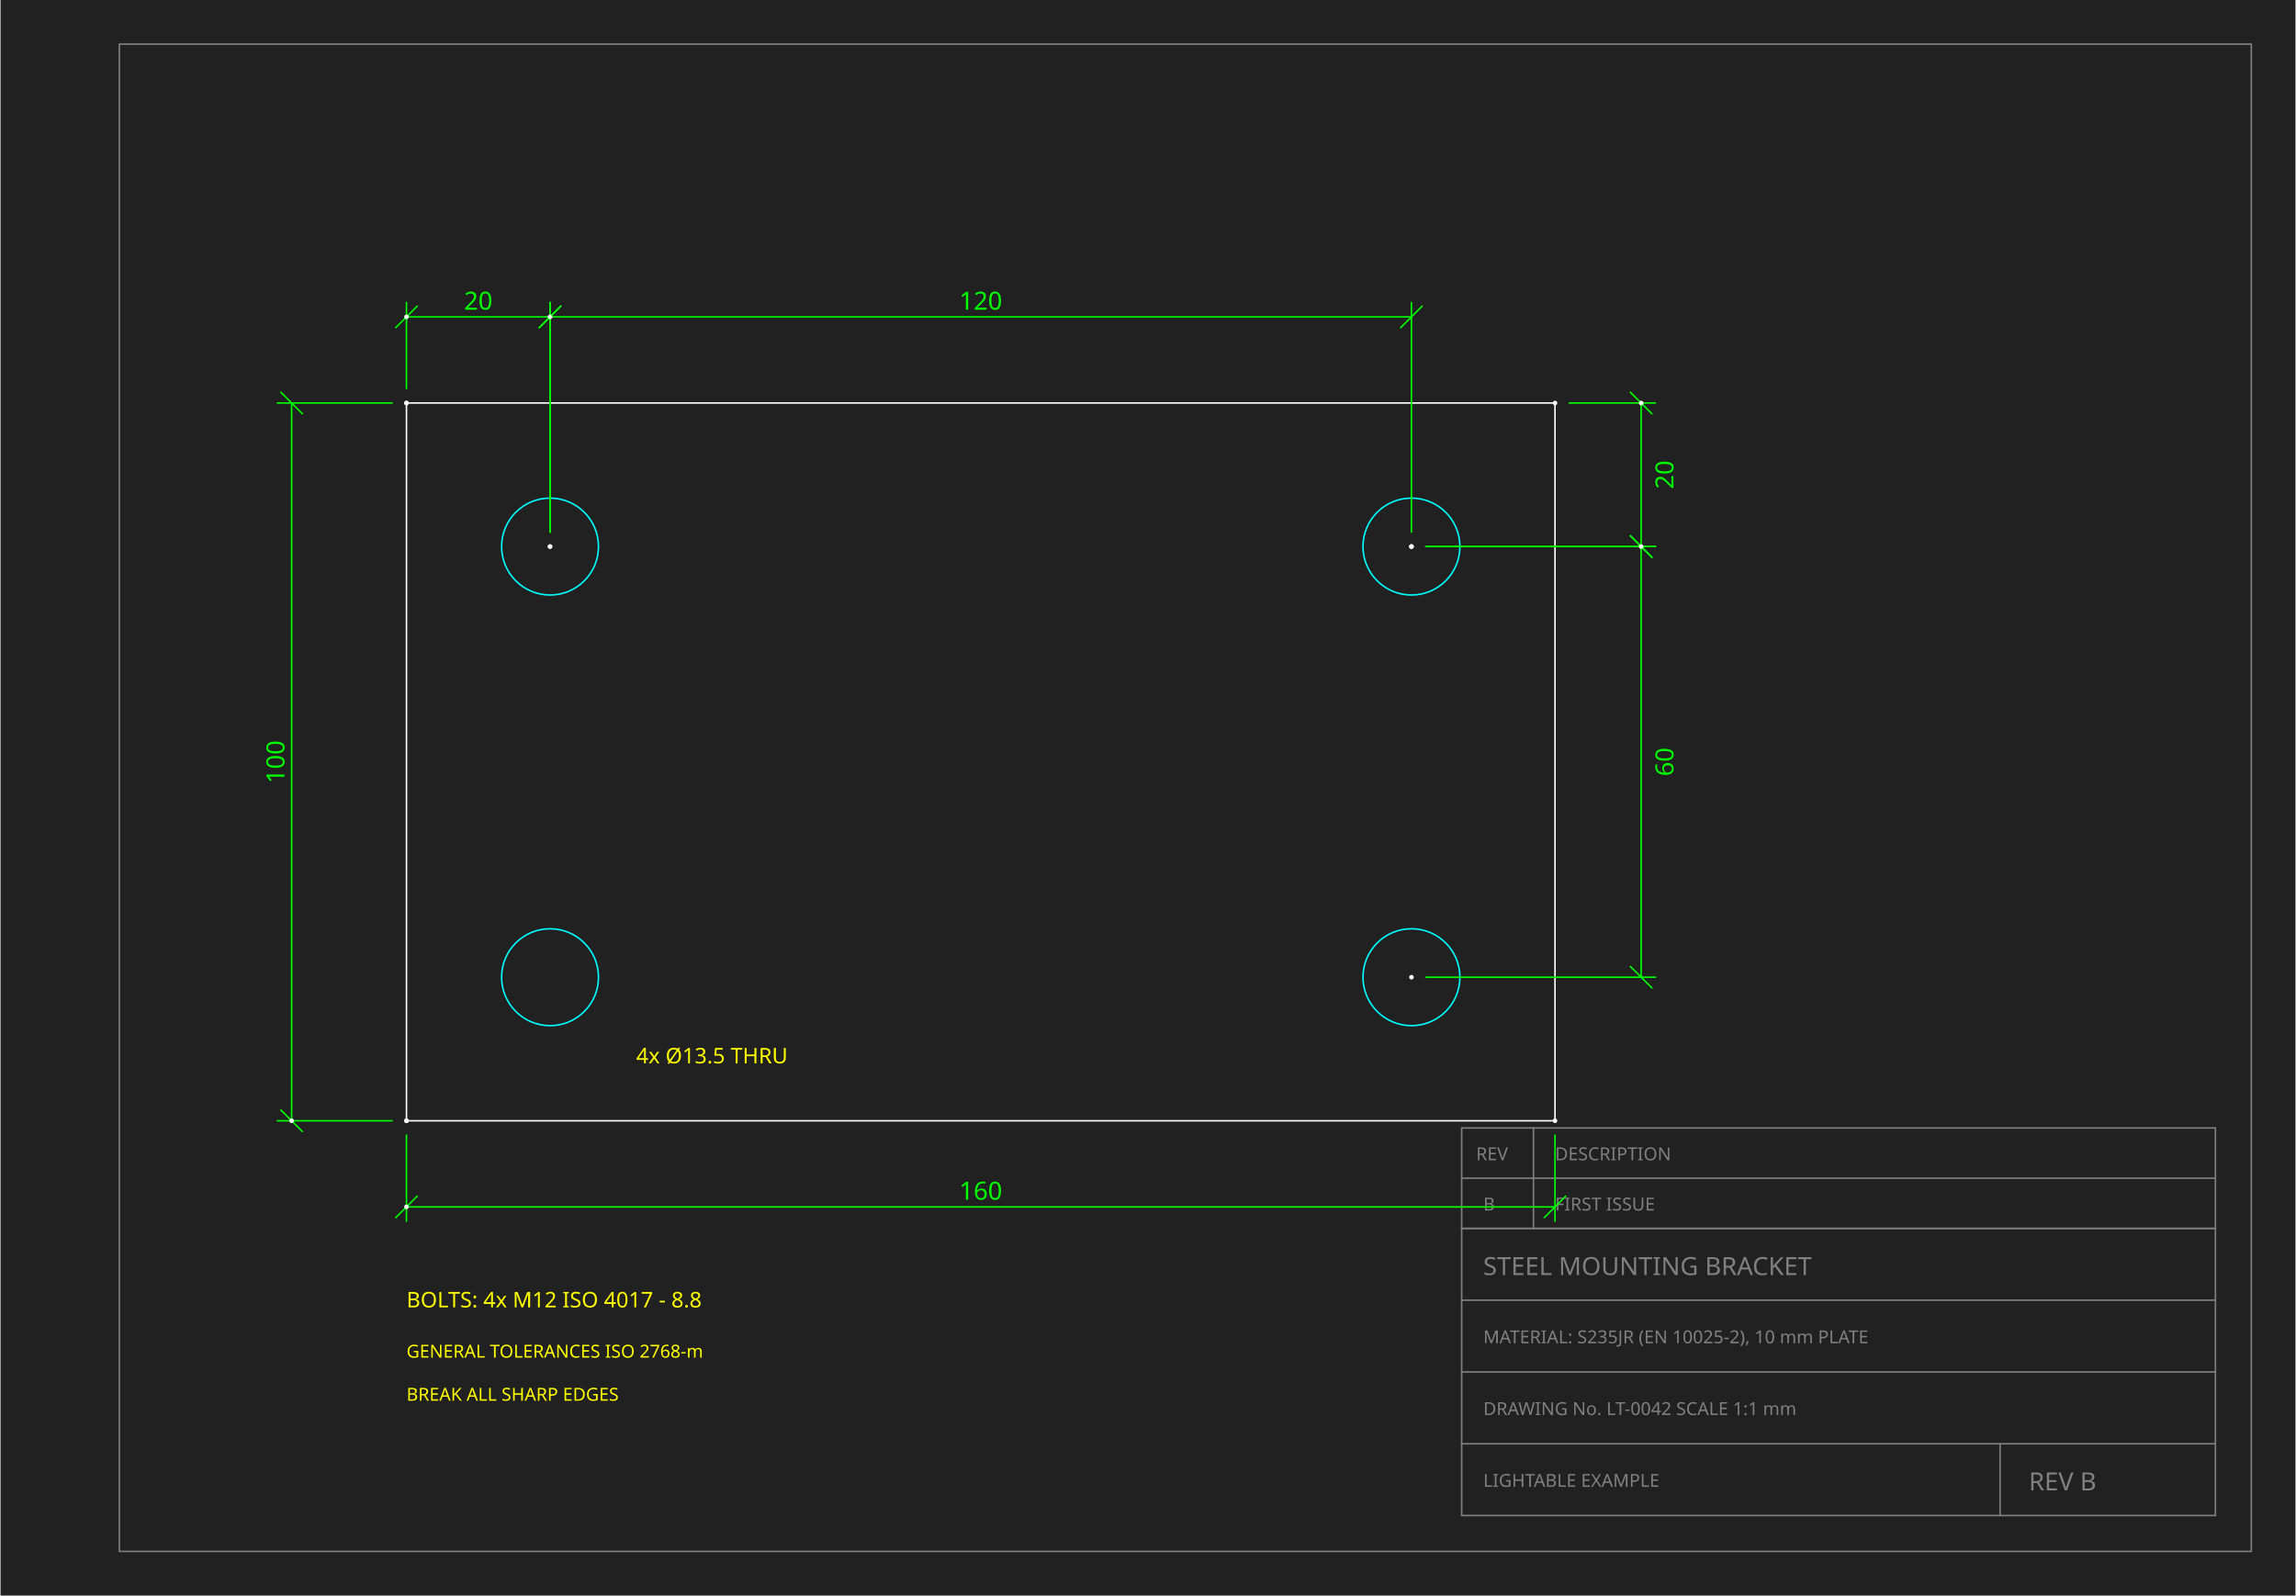
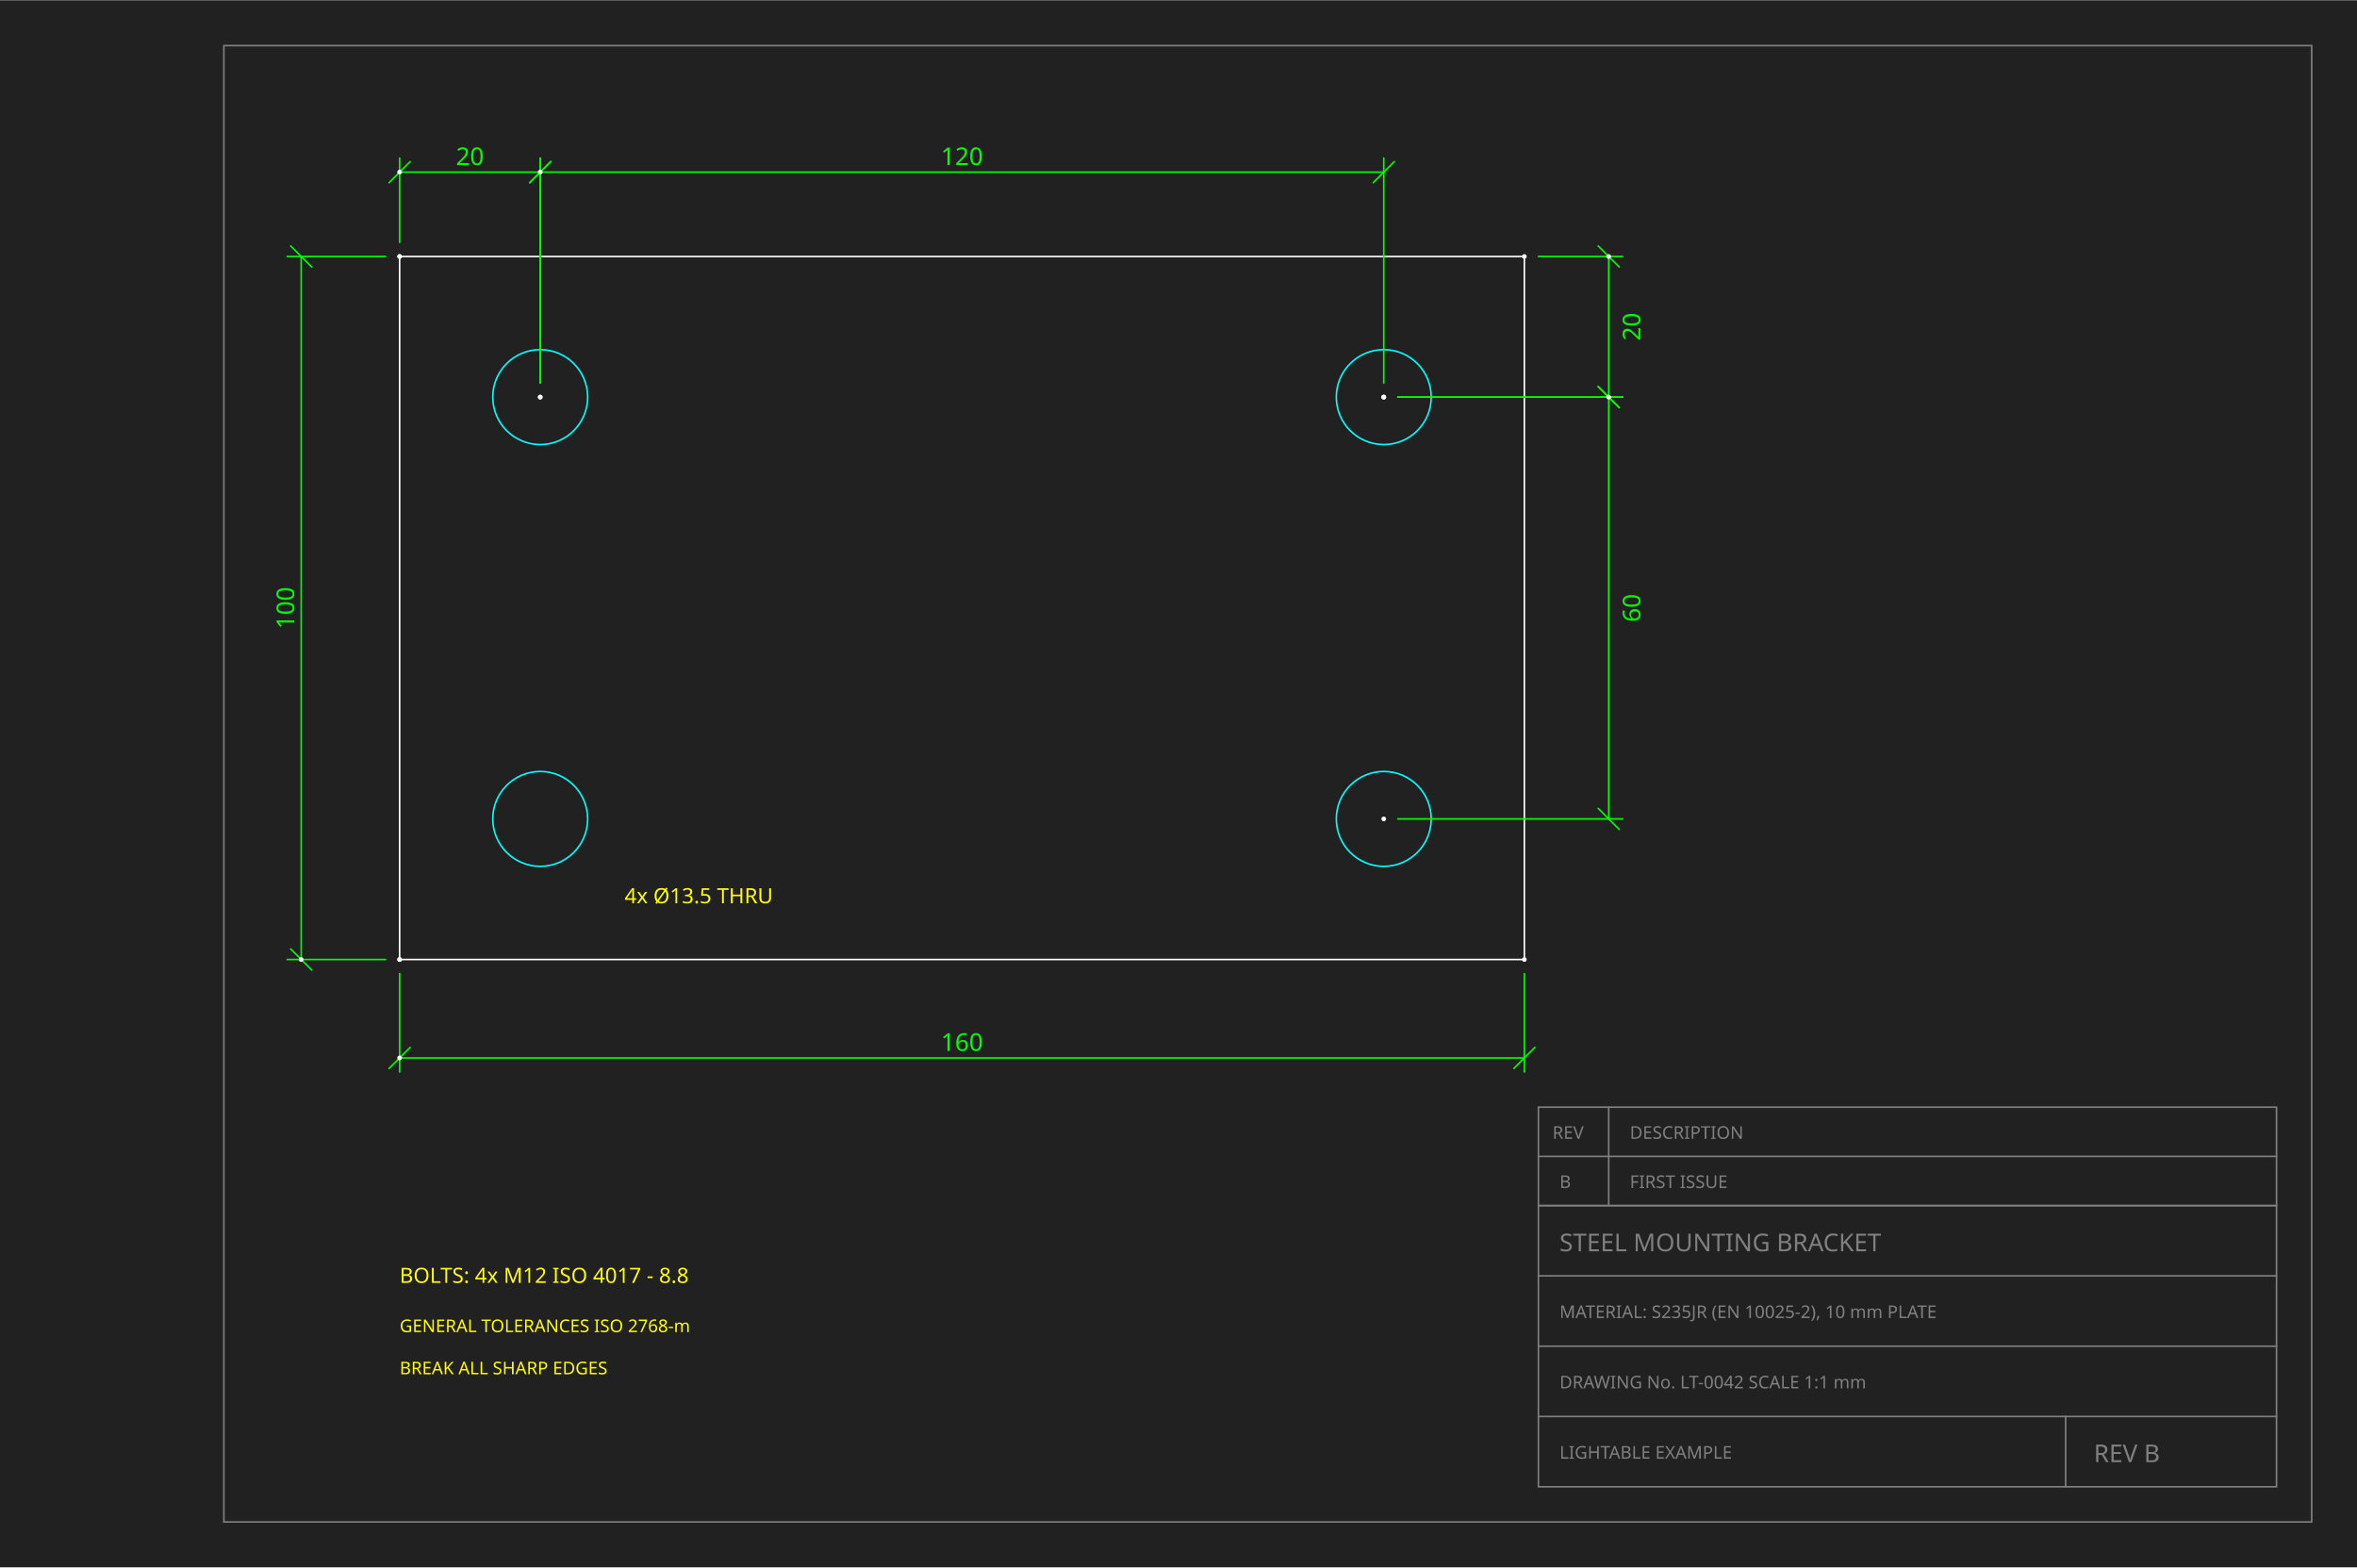
- <svg xmlns="http://www.w3.org/2000/svg" viewBox="-16.548 -216.148 319.696 222.296" width="800" height="556">
-   <rect x="-16.548" y="-216.148" width="319.696" height="222.296" fill="#212121" />
-   <g transform="scale(1 -1)" fill="none" stroke-width="0.213" stroke-linecap="round">
+ <svg xmlns="http://www.w3.org/2000/svg" viewBox="-31.848 -216.448 335.296 222.896" width="800" height="532">
+   <rect x="-31.848" y="-216.448" width="335.296" height="222.896" fill="#212121" />
+   <g transform="scale(1 -1)" fill="none" stroke-width="0.224" stroke-linecap="round">
    <g data-layer="BORDER">
      <path d="M0 0L297 0L297 210L0 210Z" stroke="#808080" />
    </g>
    <g data-layer="TITLE">
      <path d="M187 5L292 5L292 45L187 45Z" stroke="#808080" />
      <path d="M187 15L292 15" stroke="#808080" />
      <path d="M187 25L292 25" stroke="#808080" />
      <path d="M187 35L292 35" stroke="#808080" />
      <path d="M262 5L262 15" stroke="#808080" />
      <text transform="translate(190 38.5) rotate(0) scale(1 -1) skewX(0)" font-size="3.5" font-family="sans-serif" text-anchor="start" dominant-baseline="alphabetic" fill="#808080" stroke="none">STEEL MOUNTING BRACKET</text>
      <text transform="translate(190 29) rotate(0) scale(1 -1) skewX(0)" font-size="2.5" font-family="sans-serif" text-anchor="start" dominant-baseline="alphabetic" fill="#808080" stroke="none">MATERIAL: S235JR (EN 10025-2), 10 mm PLATE</text>
      <text transform="translate(190 19) rotate(0) scale(1 -1) skewX(0)" font-size="2.5" font-family="sans-serif" text-anchor="start" dominant-baseline="alphabetic" fill="#808080" stroke="none">DRAWING No. LT-0042    SCALE 1:1    mm</text>
      <text transform="translate(190 9) rotate(0) scale(1 -1) skewX(0)" font-size="2.5" font-family="sans-serif" text-anchor="start" dominant-baseline="alphabetic" fill="#808080" stroke="none">LIGHTABLE EXAMPLE</text>
      <text transform="translate(266 8.5) rotate(0) scale(1 -1) skewX(0)" font-size="3.5" font-family="sans-serif" text-anchor="start" dominant-baseline="alphabetic" fill="#808080" stroke="none">REV B</text>
      <path d="M187 45L292 45L292 59L187 59Z" stroke="#808080" />
      <path d="M187 52L292 52" stroke="#808080" />
      <path d="M197 45L197 59" stroke="#808080" />
      <text transform="translate(189 54.5) rotate(0) scale(1 -1) skewX(0)" font-size="2.5" font-family="sans-serif" text-anchor="start" dominant-baseline="alphabetic" fill="#808080" stroke="none">REV</text>
      <text transform="translate(200 54.5) rotate(0) scale(1 -1) skewX(0)" font-size="2.5" font-family="sans-serif" text-anchor="start" dominant-baseline="alphabetic" fill="#808080" stroke="none">DESCRIPTION</text>
      <text transform="translate(190 47.5) rotate(0) scale(1 -1) skewX(0)" font-size="2.5" font-family="sans-serif" text-anchor="start" dominant-baseline="alphabetic" fill="#808080" stroke="none">B</text>
      <text transform="translate(200 47.5) rotate(0) scale(1 -1) skewX(0)" font-size="2.5" font-family="sans-serif" text-anchor="start" dominant-baseline="alphabetic" fill="#808080" stroke="none">FIRST ISSUE</text>
    </g>
    <g data-layer="OUTLINE">
-       <path d="M40 60L200 60L200 160L40 160Z" stroke="#ffffff" />
+       <path d="M25 80L185 80L185 180L25 180Z" stroke="#ffffff" />
    </g>
    <g data-layer="HOLES">
-       <path d="M66.75 80A6.75 6.75 0 0 1 53.25 80A6.75 6.75 0 0 1 66.75 80" stroke="#00ffff" />
-       <path d="M186.75 80A6.75 6.75 0 0 1 173.25 80A6.75 6.75 0 0 1 186.75 80" stroke="#00ffff" />
-       <path d="M186.75 140A6.75 6.75 0 0 1 173.25 140A6.75 6.75 0 0 1 186.75 140" stroke="#00ffff" />
-       <path d="M66.75 140A6.75 6.75 0 0 1 53.25 140A6.75 6.75 0 0 1 66.75 140" stroke="#00ffff" />
+       <path d="M51.75 100A6.75 6.75 0 0 1 38.25 100A6.75 6.75 0 0 1 51.75 100" stroke="#00ffff" />
+       <path d="M171.75 100A6.75 6.75 0 0 1 158.25 100A6.75 6.75 0 0 1 171.75 100" stroke="#00ffff" />
+       <path d="M171.75 160A6.75 6.75 0 0 1 158.25 160A6.75 6.75 0 0 1 171.75 160" stroke="#00ffff" />
+       <path d="M51.75 160A6.75 6.75 0 0 1 38.25 160A6.75 6.75 0 0 1 51.75 160" stroke="#00ffff" />
    </g>
    <g data-layer="NOTES">
-       <text transform="translate(72 68) rotate(0) scale(1 -1) skewX(0)" font-size="3" font-family="sans-serif" text-anchor="start" dominant-baseline="alphabetic" fill="#ffff00" stroke="none">4x Ø13.5 THRU</text>
-       <text transform="translate(40 34) rotate(0) scale(1 -1) skewX(0)" font-size="3" font-family="sans-serif" text-anchor="start" dominant-baseline="alphabetic" fill="#ffff00" stroke="none">BOLTS: 4x M12 ISO 4017 - 8.8</text>
-       <text transform="translate(40 27) rotate(0) scale(1 -1) skewX(0)" font-size="2.5" font-family="sans-serif" text-anchor="start" dominant-baseline="alphabetic" fill="#ffff00" stroke="none">GENERAL TOLERANCES ISO 2768-m</text>
-       <text transform="translate(40 21) rotate(0) scale(1 -1) skewX(0)" font-size="2.5" font-family="sans-serif" text-anchor="start" dominant-baseline="alphabetic" fill="#ffff00" stroke="none">BREAK ALL SHARP EDGES</text>
+       <text transform="translate(57 88) rotate(0) scale(1 -1) skewX(0)" font-size="3" font-family="sans-serif" text-anchor="start" dominant-baseline="alphabetic" fill="#ffff00" stroke="none">4x Ø13.5 THRU</text>
+       <text transform="translate(25 34) rotate(0) scale(1 -1) skewX(0)" font-size="3" font-family="sans-serif" text-anchor="start" dominant-baseline="alphabetic" fill="#ffff00" stroke="none">BOLTS: 4x M12 ISO 4017 - 8.8</text>
+       <text transform="translate(25 27) rotate(0) scale(1 -1) skewX(0)" font-size="2.5" font-family="sans-serif" text-anchor="start" dominant-baseline="alphabetic" fill="#ffff00" stroke="none">GENERAL TOLERANCES ISO 2768-m</text>
+       <text transform="translate(25 21) rotate(0) scale(1 -1) skewX(0)" font-size="2.5" font-family="sans-serif" text-anchor="start" dominant-baseline="alphabetic" fill="#ffff00" stroke="none">BREAK ALL SHARP EDGES</text>
    </g>
    <g data-layer="DIMS">
-       <path d="M40 58L40 46" stroke="#00ff00" />
-       <path d="M200 58L200 46" stroke="#00ff00" />
-       <path d="M41.5 49.5L38.5 46.5" stroke="#00ff00" />
-       <path d="M198.5 46.5L201.5 49.5" stroke="#00ff00" />
-       <path d="M40 48L200 48" stroke="#00ff00" />
-       <text transform="translate(120 49) rotate(0) scale(1 -1) skewX(0)" font-size="3.5" font-family="sans-serif" text-anchor="middle" dominant-baseline="alphabetic" fill="#00ff00" stroke="none">160</text>
+       <path d="M25 78L25 64" stroke="#00ff00" />
+       <path d="M185 78L185 64" stroke="#00ff00" />
+       <path d="M26.5 67.5L23.5 64.5" stroke="#00ff00" />
+       <path d="M183.5 64.5L186.5 67.5" stroke="#00ff00" />
+       <path d="M25 66L185 66" stroke="#00ff00" />
+       <text transform="translate(105 67) rotate(0) scale(1 -1) skewX(0)" font-size="3.5" font-family="sans-serif" text-anchor="middle" dominant-baseline="alphabetic" fill="#00ff00" stroke="none">160</text>
    </g>
    <g data-layer="Defpoints">
-       <circle cx="40" cy="48" r="0.32" fill="#ffffff" />
-       <circle cx="40" cy="60" r="0.32" fill="#ffffff" />
-       <circle cx="200" cy="60" r="0.32" fill="#ffffff" />
+       <circle cx="25" cy="66" r="0.335" fill="#ffffff" />
+       <circle cx="25" cy="80" r="0.335" fill="#ffffff" />
+       <circle cx="185" cy="80" r="0.335" fill="#ffffff" />
    </g>
    <g data-layer="DIMS">
-       <path d="M38 60L22 60" stroke="#00ff00" />
-       <path d="M38 160L22 160" stroke="#00ff00" />
-       <path d="M22.5 61.5L25.5 58.5" stroke="#00ff00" />
-       <path d="M25.5 158.5L22.5 161.5" stroke="#00ff00" />
-       <path d="M24 60L24 160" stroke="#00ff00" />
-       <text transform="translate(23 110) rotate(90) scale(1 -1) skewX(0)" font-size="3.5" font-family="sans-serif" text-anchor="middle" dominant-baseline="alphabetic" fill="#00ff00" stroke="none">100</text>
+       <path d="M23 80L9 80" stroke="#00ff00" />
+       <path d="M23 180L9 180" stroke="#00ff00" />
+       <path d="M9.5 81.5L12.5 78.5" stroke="#00ff00" />
+       <path d="M12.5 178.5L9.5 181.5" stroke="#00ff00" />
+       <path d="M11 80L11 180" stroke="#00ff00" />
+       <text transform="translate(10 130) rotate(90) scale(1 -1) skewX(0)" font-size="3.5" font-family="sans-serif" text-anchor="middle" dominant-baseline="alphabetic" fill="#00ff00" stroke="none">100</text>
    </g>
    <g data-layer="Defpoints">
-       <circle cx="24" cy="60" r="0.32" fill="#ffffff" />
-       <circle cx="40" cy="60" r="0.32" fill="#ffffff" />
-       <circle cx="40" cy="160" r="0.32" fill="#ffffff" />
+       <circle cx="11" cy="80" r="0.335" fill="#ffffff" />
+       <circle cx="25" cy="80" r="0.335" fill="#ffffff" />
+       <circle cx="25" cy="180" r="0.335" fill="#ffffff" />
    </g>
    <g data-layer="DIMS">
-       <path d="M40 162L40 174" stroke="#00ff00" />
-       <path d="M60 142L60 174" stroke="#00ff00" />
-       <path d="M41.5 173.5L38.5 170.5" stroke="#00ff00" />
-       <path d="M58.5 170.5L61.5 173.5" stroke="#00ff00" />
-       <path d="M40 172L60 172" stroke="#00ff00" />
-       <text transform="translate(50 173) rotate(0) scale(1 -1) skewX(0)" font-size="3.5" font-family="sans-serif" text-anchor="middle" dominant-baseline="alphabetic" fill="#00ff00" stroke="none">20</text>
+       <path d="M25 182L25 194" stroke="#00ff00" />
+       <path d="M45 162L45 194" stroke="#00ff00" />
+       <path d="M26.5 193.5L23.5 190.5" stroke="#00ff00" />
+       <path d="M43.5 190.5L46.5 193.5" stroke="#00ff00" />
+       <path d="M25 192L45 192" stroke="#00ff00" />
+       <text transform="translate(35 193) rotate(0) scale(1 -1) skewX(0)" font-size="3.5" font-family="sans-serif" text-anchor="middle" dominant-baseline="alphabetic" fill="#00ff00" stroke="none">20</text>
    </g>
    <g data-layer="Defpoints">
-       <circle cx="40" cy="172" r="0.32" fill="#ffffff" />
-       <circle cx="40" cy="160" r="0.32" fill="#ffffff" />
-       <circle cx="60" cy="140" r="0.32" fill="#ffffff" />
+       <circle cx="25" cy="192" r="0.335" fill="#ffffff" />
+       <circle cx="25" cy="180" r="0.335" fill="#ffffff" />
+       <circle cx="45" cy="160" r="0.335" fill="#ffffff" />
    </g>
    <g data-layer="DIMS">
-       <path d="M60 142L60 174" stroke="#00ff00" />
-       <path d="M180 142L180 174" stroke="#00ff00" />
-       <path d="M61.5 173.5L58.5 170.5" stroke="#00ff00" />
-       <path d="M178.5 170.5L181.5 173.5" stroke="#00ff00" />
-       <path d="M60 172L180 172" stroke="#00ff00" />
-       <text transform="translate(120 173) rotate(0) scale(1 -1) skewX(0)" font-size="3.5" font-family="sans-serif" text-anchor="middle" dominant-baseline="alphabetic" fill="#00ff00" stroke="none">120</text>
+       <path d="M45 162L45 194" stroke="#00ff00" />
+       <path d="M165 162L165 194" stroke="#00ff00" />
+       <path d="M46.5 193.5L43.5 190.5" stroke="#00ff00" />
+       <path d="M163.5 190.5L166.5 193.5" stroke="#00ff00" />
+       <path d="M45 192L165 192" stroke="#00ff00" />
+       <text transform="translate(105 193) rotate(0) scale(1 -1) skewX(0)" font-size="3.5" font-family="sans-serif" text-anchor="middle" dominant-baseline="alphabetic" fill="#00ff00" stroke="none">120</text>
    </g>
    <g data-layer="Defpoints">
-       <circle cx="60" cy="172" r="0.32" fill="#ffffff" />
-       <circle cx="60" cy="140" r="0.32" fill="#ffffff" />
-       <circle cx="180" cy="140" r="0.32" fill="#ffffff" />
+       <circle cx="45" cy="192" r="0.335" fill="#ffffff" />
+       <circle cx="45" cy="160" r="0.335" fill="#ffffff" />
+       <circle cx="165" cy="160" r="0.335" fill="#ffffff" />
    </g>
    <g data-layer="DIMS">
-       <path d="M202 160L214 160" stroke="#00ff00" />
-       <path d="M182 140L214 140" stroke="#00ff00" />
-       <path d="M210.5 161.5L213.5 158.5" stroke="#00ff00" />
-       <path d="M213.5 138.5L210.5 141.5" stroke="#00ff00" />
-       <path d="M212 160L212 140" stroke="#00ff00" />
-       <text transform="translate(216.5 150) rotate(90) scale(1 -1) skewX(0)" font-size="3.5" font-family="sans-serif" text-anchor="middle" dominant-baseline="alphabetic" fill="#00ff00" stroke="none">20</text>
+       <path d="M187 180L199 180" stroke="#00ff00" />
+       <path d="M167 160L199 160" stroke="#00ff00" />
+       <path d="M195.5 181.5L198.5 178.5" stroke="#00ff00" />
+       <path d="M198.5 158.5L195.5 161.5" stroke="#00ff00" />
+       <path d="M197 180L197 160" stroke="#00ff00" />
+       <text transform="translate(201.5 170) rotate(90) scale(1 -1) skewX(0)" font-size="3.5" font-family="sans-serif" text-anchor="middle" dominant-baseline="alphabetic" fill="#00ff00" stroke="none">20</text>
    </g>
    <g data-layer="Defpoints">
-       <circle cx="212" cy="160" r="0.32" fill="#ffffff" />
-       <circle cx="200" cy="160" r="0.32" fill="#ffffff" />
-       <circle cx="180" cy="140" r="0.32" fill="#ffffff" />
+       <circle cx="197" cy="180" r="0.335" fill="#ffffff" />
+       <circle cx="185" cy="180" r="0.335" fill="#ffffff" />
+       <circle cx="165" cy="160" r="0.335" fill="#ffffff" />
    </g>
    <g data-layer="DIMS">
-       <path d="M182 140L214 140" stroke="#00ff00" />
-       <path d="M182 80L214 80" stroke="#00ff00" />
-       <path d="M210.5 141.5L213.5 138.5" stroke="#00ff00" />
-       <path d="M213.5 78.5L210.5 81.5" stroke="#00ff00" />
-       <path d="M212 140L212 80" stroke="#00ff00" />
-       <text transform="translate(216.5 110) rotate(90) scale(1 -1) skewX(0)" font-size="3.5" font-family="sans-serif" text-anchor="middle" dominant-baseline="alphabetic" fill="#00ff00" stroke="none">60</text>
+       <path d="M167 160L199 160" stroke="#00ff00" />
+       <path d="M167 100L199 100" stroke="#00ff00" />
+       <path d="M195.5 161.5L198.5 158.5" stroke="#00ff00" />
+       <path d="M198.5 98.5L195.5 101.5" stroke="#00ff00" />
+       <path d="M197 160L197 100" stroke="#00ff00" />
+       <text transform="translate(201.5 130) rotate(90) scale(1 -1) skewX(0)" font-size="3.5" font-family="sans-serif" text-anchor="middle" dominant-baseline="alphabetic" fill="#00ff00" stroke="none">60</text>
    </g>
    <g data-layer="Defpoints">
-       <circle cx="212" cy="140" r="0.32" fill="#ffffff" />
-       <circle cx="180" cy="140" r="0.32" fill="#ffffff" />
-       <circle cx="180" cy="80" r="0.32" fill="#ffffff" />
+       <circle cx="197" cy="160" r="0.335" fill="#ffffff" />
+       <circle cx="165" cy="160" r="0.335" fill="#ffffff" />
+       <circle cx="165" cy="100" r="0.335" fill="#ffffff" />
    </g>
  </g>
</svg>
